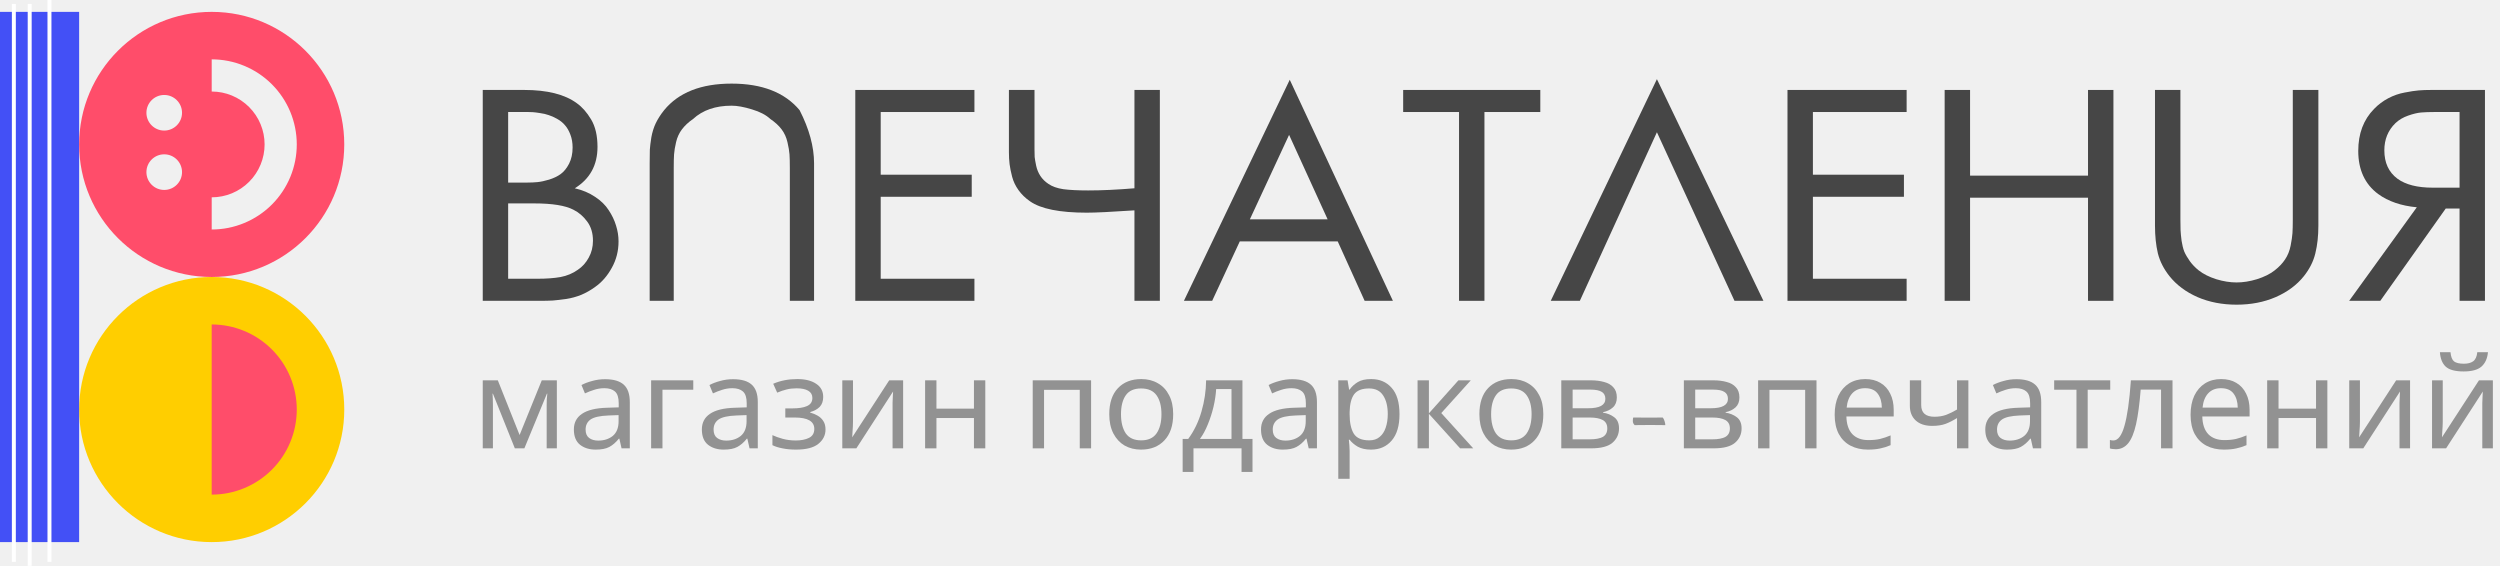
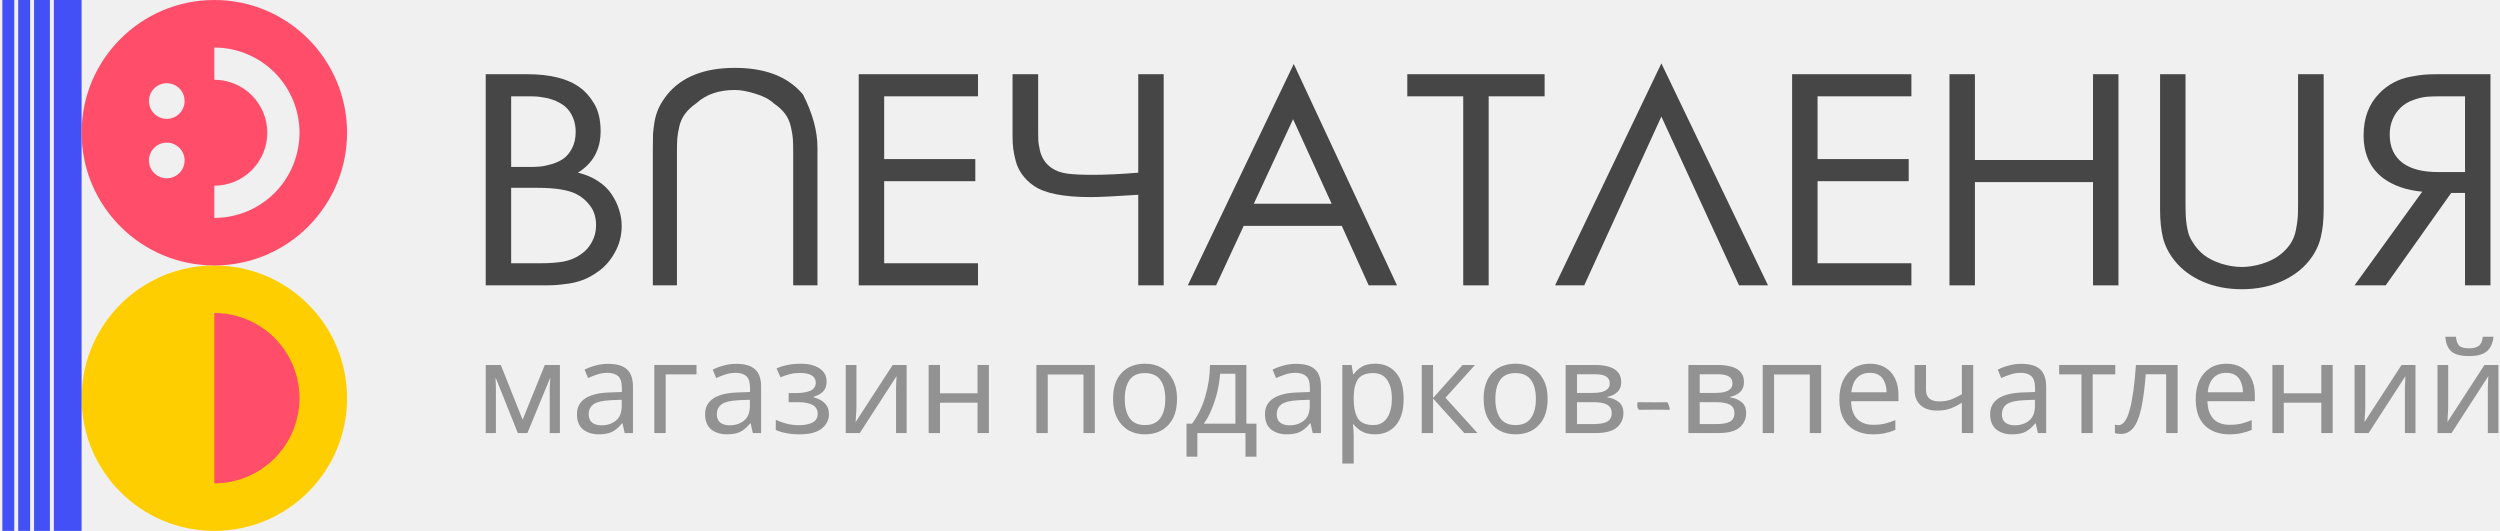
- <svg xmlns="http://www.w3.org/2000/svg" width="243" height="55" viewBox="0 0 243 55" fill="none">
-   <path d="M46.923 8.743H50.946C53.193 8.743 54.899 9.173 56.066 10.033C56.578 10.393 57.041 10.918 57.456 11.609C57.87 12.299 58.077 13.189 58.077 14.28C58.077 16.05 57.341 17.391 55.869 18.301C56.611 18.471 57.265 18.746 57.832 19.127C58.399 19.497 58.841 19.927 59.157 20.417C59.484 20.907 59.724 21.407 59.877 21.918C60.04 22.428 60.122 22.943 60.122 23.463C60.122 24.393 59.904 25.249 59.468 26.029C59.042 26.809 58.503 27.43 57.848 27.89C57.423 28.2 56.976 28.455 56.507 28.655C56.038 28.845 55.548 28.98 55.035 29.06C54.534 29.13 54.103 29.18 53.743 29.21C53.394 29.23 52.974 29.24 52.484 29.24H46.923V8.743ZM49.392 10.888V17.746H51.273C51.611 17.746 51.933 17.731 52.238 17.701C52.555 17.671 52.931 17.591 53.367 17.461C53.814 17.321 54.19 17.141 54.495 16.921C54.812 16.691 55.084 16.355 55.313 15.915C55.542 15.465 55.657 14.94 55.657 14.34C55.657 13.88 55.586 13.464 55.444 13.094C55.302 12.714 55.128 12.409 54.921 12.179C54.724 11.939 54.474 11.734 54.168 11.564C53.874 11.394 53.596 11.269 53.334 11.188C53.084 11.098 52.805 11.034 52.5 10.993C52.195 10.944 51.96 10.913 51.797 10.903C51.644 10.893 51.492 10.888 51.339 10.888H49.392ZM49.392 19.772V27.094H52.255C53.116 27.094 53.858 27.039 54.479 26.929C55.112 26.809 55.673 26.574 56.164 26.224C56.611 25.924 56.965 25.529 57.227 25.039C57.499 24.549 57.636 24.003 57.636 23.403C57.636 22.663 57.45 22.043 57.08 21.542C56.709 21.032 56.262 20.647 55.739 20.387C54.953 19.977 53.689 19.772 51.944 19.772H49.392Z" fill="#464646" />
-   <path d="M76.772 29.24V16.335C76.772 15.745 76.761 15.3 76.739 15C76.717 14.69 76.652 14.3 76.543 13.829C76.434 13.349 76.243 12.929 75.97 12.569C75.698 12.209 75.332 11.874 74.875 11.564C74.46 11.174 73.866 10.863 73.092 10.633C72.318 10.393 71.658 10.273 71.113 10.273C69.554 10.273 68.305 10.703 67.367 11.564C66.92 11.874 66.561 12.209 66.288 12.569C66.015 12.929 65.825 13.344 65.715 13.815C65.606 14.285 65.541 14.68 65.519 15C65.497 15.31 65.487 15.755 65.487 16.335V29.24H63.148V15.87C63.148 15.3 63.153 14.86 63.164 14.55C63.186 14.23 63.235 13.829 63.311 13.349C63.398 12.859 63.54 12.404 63.736 11.984C63.944 11.554 64.216 11.129 64.554 10.708C65.961 8.988 68.147 8.127 71.113 8.127C74.079 8.127 76.281 8.988 77.721 10.708C78.658 12.539 79.127 14.26 79.127 15.87V29.24H76.772Z" fill="#464646" />
-   <path d="M94.714 8.743V10.888H85.604V16.981H94.452V19.127H85.604V27.094H94.714V29.24H83.134V8.743H94.714Z" fill="#464646" />
-   <path d="M110.268 29.24V20.447C108.033 20.597 106.49 20.672 105.639 20.672C103.001 20.672 101.158 20.302 100.111 19.562C99.664 19.252 99.293 18.891 98.999 18.481C98.705 18.071 98.498 17.636 98.378 17.176C98.258 16.716 98.176 16.31 98.132 15.96C98.089 15.61 98.067 15.22 98.067 14.79V8.743H100.553V14.49C100.553 14.79 100.558 15.045 100.569 15.255C100.591 15.465 100.64 15.75 100.716 16.11C100.793 16.471 100.929 16.801 101.125 17.101C101.322 17.401 101.578 17.656 101.894 17.866C102.265 18.126 102.755 18.301 103.366 18.391C103.988 18.471 104.789 18.511 105.77 18.511C107.09 18.511 108.589 18.441 110.268 18.301V8.743H112.738V29.24H110.268Z" fill="#464646" />
-   <path d="M132.643 29.24L130.026 23.463H120.507L117.824 29.24H115.077L125.364 7.752L135.39 29.24H132.643ZM121.488 21.317H129.044L125.299 13.109L121.488 21.317Z" fill="#464646" />
-   <path d="M149.718 10.888H144.288V29.24H141.818V10.888H136.388V8.743H149.718V10.888Z" fill="#464646" />
-   <path d="M161.052 12.854L153.561 29.24H150.732L161.052 7.692L171.405 29.24H168.592L161.052 12.854Z" fill="#464646" />
-   <path d="M185.324 8.743V10.888H176.214V16.981H185.062V19.127H176.214V27.094H185.324V29.24H173.744V8.743H185.324Z" fill="#464646" />
-   <path d="M191.49 8.743V17.071H202.955V8.743H205.425V29.24H202.955V19.216H191.49V29.24H189.02V8.743H191.49Z" fill="#464646" />
-   <path d="M211.935 8.743V21.317C211.935 21.777 211.94 22.133 211.951 22.383C211.962 22.633 211.995 22.973 212.049 23.403C212.115 23.823 212.202 24.173 212.311 24.453C212.431 24.733 212.611 25.044 212.851 25.384C213.09 25.714 213.379 26.014 213.717 26.284C214.164 26.634 214.731 26.919 215.418 27.139C216.105 27.349 216.765 27.454 217.397 27.454C218.03 27.454 218.689 27.349 219.376 27.139C220.074 26.919 220.647 26.634 221.094 26.284C221.519 25.954 221.857 25.599 222.108 25.219C222.369 24.829 222.549 24.383 222.648 23.883C222.746 23.383 222.806 22.978 222.827 22.668C222.849 22.358 222.86 21.907 222.86 21.317V8.743H225.346V21.933C225.346 22.933 225.248 23.828 225.052 24.619C224.866 25.399 224.496 26.139 223.94 26.839C223.253 27.7 222.337 28.38 221.192 28.88C220.058 29.37 218.793 29.615 217.397 29.615C216.002 29.615 214.737 29.37 213.603 28.88C212.469 28.38 211.558 27.7 210.871 26.839C210.315 26.139 209.939 25.399 209.743 24.619C209.558 23.828 209.465 22.933 209.465 21.933V8.743H211.935Z" fill="#464646" />
-   <path d="M228.339 29.24L234.914 20.147C233.399 20.007 232.145 19.577 231.152 18.856C229.866 17.896 229.222 16.5 229.222 14.67C229.222 12.989 229.735 11.629 230.76 10.588C231.163 10.168 231.621 9.823 232.134 9.553C232.646 9.283 233.175 9.098 233.72 8.998C234.276 8.888 234.734 8.818 235.094 8.788C235.454 8.758 235.863 8.743 236.321 8.743H241.538V29.24H239.069V20.267H237.727L231.365 29.24H228.339ZM239.069 10.888H236.648C236.135 10.888 235.699 10.903 235.339 10.934C234.991 10.963 234.571 11.063 234.08 11.234C233.589 11.404 233.175 11.649 232.837 11.969C232.117 12.669 231.758 13.549 231.758 14.61C231.758 15.82 232.183 16.741 233.033 17.371C233.829 17.951 234.969 18.241 236.452 18.241H239.069V10.888Z" fill="#464646" />
-   <path d="M54.126 36.968V43.579H53.136V39.361C53.136 39.188 53.14 39.007 53.148 38.818C53.165 38.629 53.182 38.444 53.199 38.263H53.161L50.969 43.579H50.042L47.912 38.263H47.875C47.9 38.633 47.912 39.012 47.912 39.398V43.579H46.923V36.968H48.388L50.505 42.284L52.66 36.968H54.126Z" fill="#929292" />
-   <path d="M58.812 36.858C59.63 36.858 60.235 37.034 60.628 37.388C61.02 37.741 61.217 38.304 61.217 39.077V43.579H60.415L60.202 42.641H60.152C59.859 43.003 59.55 43.27 59.225 43.443C58.907 43.616 58.465 43.702 57.897 43.702C57.287 43.702 56.782 43.546 56.381 43.233C55.98 42.913 55.78 42.415 55.78 41.741C55.78 41.083 56.043 40.578 56.569 40.224C57.095 39.862 57.905 39.665 58.999 39.632L60.139 39.595V39.201C60.139 38.65 60.018 38.267 59.776 38.054C59.534 37.84 59.191 37.733 58.749 37.733C58.398 37.733 58.064 37.786 57.747 37.893C57.429 37.992 57.133 38.107 56.857 38.239L56.519 37.425C56.811 37.269 57.158 37.137 57.559 37.03C57.96 36.915 58.377 36.858 58.812 36.858ZM59.137 40.385C58.302 40.417 57.722 40.549 57.396 40.779C57.079 41.009 56.92 41.334 56.92 41.754C56.92 42.123 57.033 42.395 57.258 42.567C57.492 42.74 57.788 42.826 58.148 42.826C58.715 42.826 59.187 42.674 59.563 42.37C59.939 42.058 60.127 41.581 60.127 40.94V40.348L59.137 40.385Z" fill="#929292" />
-   <path d="M67.386 36.968V37.881H64.392V43.579H63.29V36.968H67.386Z" fill="#929292" />
-   <path d="M71.252 36.858C72.07 36.858 72.676 37.034 73.068 37.388C73.461 37.741 73.657 38.304 73.657 39.077V43.579H72.856L72.642 42.641H72.592C72.3 43.003 71.991 43.27 71.665 43.443C71.348 43.616 70.906 43.702 70.338 43.702C69.728 43.702 69.223 43.546 68.822 43.233C68.421 42.913 68.221 42.415 68.221 41.741C68.221 41.083 68.484 40.578 69.01 40.224C69.536 39.862 70.346 39.665 71.44 39.632L72.58 39.595V39.201C72.58 38.65 72.459 38.267 72.217 38.054C71.975 37.84 71.632 37.733 71.189 37.733C70.839 37.733 70.505 37.786 70.187 37.893C69.87 37.992 69.574 38.107 69.298 38.239L68.96 37.425C69.252 37.269 69.599 37.137 69.999 37.03C70.4 36.915 70.818 36.858 71.252 36.858ZM71.578 40.385C70.743 40.417 70.162 40.549 69.837 40.779C69.519 41.009 69.361 41.334 69.361 41.754C69.361 42.123 69.473 42.395 69.699 42.567C69.933 42.74 70.229 42.826 70.588 42.826C71.156 42.826 71.628 42.674 72.004 42.37C72.379 42.058 72.567 41.581 72.567 40.94V40.348L71.578 40.385Z" fill="#929292" />
-   <path d="M77.497 36.845C78.265 36.845 78.875 36.997 79.326 37.301C79.785 37.597 80.015 38.025 80.015 38.584C80.015 38.987 79.902 39.307 79.677 39.546C79.451 39.776 79.142 39.945 78.75 40.052V40.101C79.017 40.175 79.263 40.278 79.489 40.409C79.714 40.541 79.894 40.713 80.027 40.927C80.169 41.141 80.24 41.416 80.24 41.754C80.24 42.304 80.007 42.769 79.539 43.147C79.079 43.517 78.357 43.702 77.372 43.702C76.887 43.702 76.449 43.661 76.056 43.579C75.664 43.505 75.338 43.402 75.079 43.27V42.296C75.363 42.428 75.697 42.547 76.082 42.654C76.474 42.761 76.9 42.814 77.359 42.814C77.86 42.814 78.282 42.732 78.624 42.567C78.975 42.395 79.15 42.103 79.15 41.692C79.15 40.952 78.512 40.582 77.234 40.582H76.332V39.694H77.059C77.635 39.694 78.094 39.62 78.436 39.472C78.787 39.316 78.963 39.053 78.963 38.683C78.963 38.37 78.829 38.136 78.562 37.98C78.303 37.824 77.927 37.745 77.434 37.745C77.067 37.745 76.741 37.782 76.457 37.856C76.182 37.922 75.877 38.025 75.543 38.165L75.155 37.301C75.856 36.997 76.637 36.845 77.497 36.845Z" fill="#929292" />
-   <path d="M82.911 41.001C82.911 41.1 82.907 41.248 82.899 41.445C82.891 41.642 82.878 41.84 82.861 42.037C82.853 42.234 82.844 42.391 82.836 42.506L86.431 36.968H87.784V43.579H86.757V39.682C86.757 39.55 86.757 39.377 86.757 39.164C86.765 38.95 86.774 38.74 86.782 38.535C86.79 38.321 86.799 38.161 86.807 38.054L83.237 43.579H81.872V36.968H82.911V41.001Z" fill="#929292" />
-   <path d="M91.023 36.968V39.719H94.668V36.968H95.77V43.579H94.668V40.631H91.023V43.579H89.921V36.968H91.023Z" fill="#929292" />
-   <path d="M106.054 36.968V43.579H104.952V37.893H101.482V43.579H100.38V36.968H106.054Z" fill="#929292" />
-   <path d="M114.034 40.261C114.034 41.355 113.75 42.202 113.182 42.802C112.622 43.402 111.862 43.702 110.902 43.702C110.309 43.702 109.779 43.57 109.311 43.307C108.852 43.036 108.489 42.645 108.221 42.136C107.954 41.618 107.821 40.993 107.821 40.261C107.821 39.168 108.1 38.325 108.66 37.733C109.219 37.141 109.979 36.845 110.94 36.845C111.549 36.845 112.084 36.981 112.543 37.252C113.011 37.515 113.374 37.902 113.633 38.411C113.9 38.913 114.034 39.529 114.034 40.261ZM108.961 40.261C108.961 41.042 109.115 41.663 109.424 42.123C109.741 42.576 110.242 42.802 110.927 42.802C111.604 42.802 112.1 42.576 112.418 42.123C112.735 41.663 112.894 41.042 112.894 40.261C112.894 39.48 112.735 38.868 112.418 38.424C112.1 37.98 111.599 37.758 110.915 37.758C110.23 37.758 109.733 37.98 109.424 38.424C109.115 38.868 108.961 39.48 108.961 40.261Z" fill="#929292" />
-   <path d="M120.766 36.968V42.666H121.743V45.873H120.678V43.579H116.006V45.873H114.954V42.666H115.493C116.069 41.885 116.499 40.997 116.783 40.002C117.075 38.999 117.225 37.988 117.234 36.968H120.766ZM118.211 37.819C118.177 38.379 118.09 38.958 117.948 39.558C117.806 40.15 117.622 40.718 117.397 41.26C117.179 41.803 116.925 42.271 116.632 42.666H119.701V37.819H118.211Z" fill="#929292" />
-   <path d="M125.602 36.858C126.42 36.858 127.026 37.034 127.418 37.388C127.811 37.741 128.007 38.304 128.007 39.077V43.579H127.205L126.992 42.641H126.942C126.65 43.003 126.341 43.27 126.015 43.443C125.698 43.616 125.255 43.702 124.688 43.702C124.078 43.702 123.573 43.546 123.172 43.233C122.771 42.913 122.571 42.415 122.571 41.741C122.571 41.083 122.834 40.578 123.36 40.224C123.886 39.862 124.696 39.665 125.79 39.632L126.93 39.595V39.201C126.93 38.65 126.809 38.267 126.567 38.054C126.324 37.84 125.982 37.733 125.539 37.733C125.189 37.733 124.855 37.786 124.537 37.893C124.22 37.992 123.923 38.107 123.648 38.239L123.31 37.425C123.602 37.269 123.949 37.137 124.349 37.03C124.75 36.915 125.168 36.858 125.602 36.858ZM125.928 40.385C125.093 40.417 124.512 40.549 124.187 40.779C123.869 41.009 123.711 41.334 123.711 41.754C123.711 42.123 123.823 42.395 124.049 42.567C124.283 42.74 124.579 42.826 124.938 42.826C125.506 42.826 125.978 42.674 126.354 42.37C126.729 42.058 126.917 41.581 126.917 40.94V40.348L125.928 40.385Z" fill="#929292" />
-   <path d="M133.275 36.845C134.102 36.845 134.766 37.129 135.267 37.696C135.776 38.263 136.031 39.118 136.031 40.261C136.031 41.388 135.776 42.243 135.267 42.826C134.766 43.41 134.097 43.702 133.262 43.702C132.745 43.702 132.315 43.607 131.972 43.418C131.638 43.221 131.375 42.995 131.183 42.74H131.108C131.125 42.88 131.141 43.057 131.158 43.27C131.175 43.484 131.183 43.669 131.183 43.825V46.538H130.081V36.968H130.983L131.133 37.869H131.183C131.383 37.581 131.646 37.339 131.972 37.141C132.298 36.944 132.732 36.845 133.275 36.845ZM133.074 37.758C132.39 37.758 131.905 37.947 131.621 38.325C131.346 38.703 131.2 39.279 131.183 40.052V40.261C131.183 41.075 131.317 41.704 131.584 42.148C131.859 42.584 132.365 42.802 133.1 42.802C133.509 42.802 133.843 42.691 134.102 42.469C134.369 42.247 134.565 41.947 134.69 41.569C134.824 41.182 134.891 40.742 134.891 40.249C134.891 39.492 134.74 38.888 134.44 38.436C134.148 37.984 133.692 37.758 133.074 37.758Z" fill="#929292" />
-   <path d="M141.758 36.968H142.961L140.092 40.15L143.199 43.579H141.921L138.89 40.224V43.579H137.787V36.968H138.89V40.175L141.758 36.968Z" fill="#929292" />
-   <path d="M150.01 40.261C150.01 41.355 149.726 42.202 149.158 42.802C148.599 43.402 147.839 43.702 146.878 43.702C146.286 43.702 145.755 43.57 145.288 43.307C144.828 43.036 144.465 42.645 144.198 42.136C143.931 41.618 143.797 40.993 143.797 40.261C143.797 39.168 144.077 38.325 144.636 37.733C145.196 37.141 145.956 36.845 146.916 36.845C147.526 36.845 148.06 36.981 148.519 37.252C148.987 37.515 149.35 37.902 149.609 38.411C149.876 38.913 150.01 39.529 150.01 40.261ZM144.937 40.261C144.937 41.042 145.091 41.663 145.4 42.123C145.718 42.576 146.219 42.802 146.904 42.802C147.58 42.802 148.077 42.576 148.394 42.123C148.711 41.663 148.87 41.042 148.87 40.261C148.87 39.48 148.711 38.868 148.394 38.424C148.077 37.98 147.576 37.758 146.891 37.758C146.206 37.758 145.709 37.98 145.4 38.424C145.091 38.868 144.937 39.48 144.937 40.261Z" fill="#929292" />
-   <path d="M157.156 38.633C157.156 39.044 157.031 39.365 156.78 39.595C156.53 39.825 156.208 39.982 155.816 40.064V40.113C156.233 40.171 156.596 40.319 156.905 40.557C157.214 40.787 157.369 41.149 157.369 41.642C157.369 42.202 157.156 42.666 156.73 43.036C156.312 43.398 155.619 43.579 154.651 43.579H151.757V36.968H154.638C155.114 36.968 155.54 37.022 155.916 37.129C156.3 37.227 156.601 37.4 156.818 37.647C157.043 37.885 157.156 38.214 157.156 38.633ZM156.041 38.769C156.041 38.457 155.924 38.23 155.69 38.091C155.465 37.943 155.093 37.869 154.575 37.869H152.859V39.682H154.375C155.486 39.682 156.041 39.377 156.041 38.769ZM156.229 41.642C156.229 41.264 156.083 40.993 155.791 40.828C155.498 40.664 155.068 40.582 154.5 40.582H152.859V42.703H154.525C155.077 42.703 155.498 42.625 155.791 42.469C156.083 42.304 156.229 42.029 156.229 41.642Z" fill="#929292" />
-   <path d="M158.749 40.582C158.749 40.582 159.304 40.586 160.415 40.594L161.617 40.582C161.684 40.656 161.743 40.771 161.793 40.927C161.843 41.083 161.868 41.215 161.868 41.322L160.402 41.309L158.887 41.322C158.77 41.207 158.711 41.075 158.711 40.927C158.711 40.771 158.724 40.656 158.749 40.582Z" fill="#929292" />
-   <path d="M169.071 38.633C169.071 39.044 168.945 39.365 168.695 39.595C168.444 39.825 168.123 39.982 167.73 40.064V40.113C168.148 40.171 168.511 40.319 168.82 40.557C169.129 40.787 169.283 41.149 169.283 41.642C169.283 42.202 169.071 42.666 168.645 43.036C168.227 43.398 167.534 43.579 166.565 43.579H163.672V36.968H166.553C167.029 36.968 167.455 37.022 167.83 37.129C168.215 37.227 168.515 37.4 168.732 37.647C168.958 37.885 169.071 38.214 169.071 38.633ZM167.956 38.769C167.956 38.457 167.839 38.23 167.605 38.091C167.379 37.943 167.008 37.869 166.49 37.869H164.774V39.682H166.29C167.4 39.682 167.956 39.377 167.956 38.769ZM168.144 41.642C168.144 41.264 167.997 40.993 167.705 40.828C167.413 40.664 166.983 40.582 166.415 40.582H164.774V42.703H166.44C166.991 42.703 167.413 42.625 167.705 42.469C167.997 42.304 168.144 42.029 168.144 41.642Z" fill="#929292" />
-   <path d="M176.563 36.968V43.579H175.461V37.893H171.991V43.579H170.889V36.968H176.563Z" fill="#929292" />
-   <path d="M181.299 36.845C181.875 36.845 182.368 36.968 182.777 37.215C183.194 37.462 183.512 37.811 183.729 38.263C183.954 38.707 184.067 39.229 184.067 39.83V40.483H179.47C179.486 41.231 179.679 41.803 180.046 42.197C180.422 42.584 180.944 42.777 181.612 42.777C182.038 42.777 182.413 42.74 182.739 42.666C183.073 42.584 183.416 42.469 183.766 42.321V43.27C183.424 43.418 183.086 43.525 182.752 43.591C182.418 43.665 182.021 43.702 181.562 43.702C180.927 43.702 180.363 43.575 179.871 43.32C179.386 43.065 179.006 42.687 178.731 42.185C178.464 41.675 178.33 41.055 178.33 40.323C178.33 39.599 178.451 38.979 178.693 38.461C178.944 37.943 179.29 37.544 179.733 37.264C180.184 36.985 180.706 36.845 181.299 36.845ZM181.286 37.733C180.76 37.733 180.342 37.902 180.033 38.239C179.733 38.568 179.553 39.028 179.495 39.62H182.915C182.906 39.061 182.773 38.609 182.514 38.263C182.255 37.91 181.846 37.733 181.286 37.733Z" fill="#929292" />
-   <path d="M186.741 39.373C186.741 40.13 187.171 40.508 188.031 40.508C188.448 40.508 188.828 40.446 189.171 40.323C189.513 40.191 189.864 40.019 190.223 39.805V36.968H191.325V43.579H190.223V40.631C189.847 40.87 189.476 41.059 189.108 41.199C188.749 41.33 188.315 41.396 187.805 41.396C187.121 41.396 186.586 41.219 186.202 40.865C185.826 40.512 185.638 40.039 185.638 39.447V36.968H186.741V39.373Z" fill="#929292" />
-   <path d="M196.001 36.858C196.82 36.858 197.425 37.034 197.817 37.388C198.21 37.741 198.406 38.304 198.406 39.077V43.579H197.605L197.392 42.641H197.341C197.049 43.003 196.74 43.27 196.415 43.443C196.097 43.616 195.655 43.702 195.087 43.702C194.477 43.702 193.972 43.546 193.571 43.233C193.17 42.913 192.97 42.415 192.97 41.741C192.97 41.083 193.233 40.578 193.759 40.224C194.285 39.862 195.095 39.665 196.189 39.632L197.329 39.595V39.201C197.329 38.65 197.208 38.267 196.966 38.054C196.723 37.84 196.381 37.733 195.939 37.733C195.588 37.733 195.254 37.786 194.936 37.893C194.619 37.992 194.323 38.107 194.047 38.239L193.709 37.425C194.001 37.269 194.348 37.137 194.749 37.03C195.149 36.915 195.567 36.858 196.001 36.858ZM196.327 40.385C195.492 40.417 194.911 40.549 194.586 40.779C194.268 41.009 194.11 41.334 194.11 41.754C194.11 42.123 194.222 42.395 194.448 42.567C194.682 42.74 194.978 42.826 195.337 42.826C195.905 42.826 196.377 42.674 196.753 42.37C197.129 42.058 197.316 41.581 197.316 40.94V40.348L196.327 40.385Z" fill="#929292" />
-   <path d="M205.115 37.881H202.923V43.579H201.833V37.881H199.666V36.968H205.115V37.881Z" fill="#929292" />
-   <path d="M211.169 43.579H210.054V37.869H208.075C207.966 39.258 207.816 40.38 207.624 41.236C207.432 42.082 207.177 42.699 206.86 43.085C206.542 43.472 206.141 43.665 205.657 43.665C205.549 43.665 205.44 43.657 205.331 43.64C205.231 43.632 205.148 43.611 205.081 43.579V42.765C205.131 42.781 205.185 42.794 205.244 42.802C205.302 42.81 205.361 42.814 205.419 42.814C205.87 42.814 206.229 42.341 206.496 41.396C206.772 40.45 206.981 38.975 207.123 36.968H211.169V43.579Z" fill="#929292" />
-   <path d="M215.893 36.845C216.469 36.845 216.962 36.968 217.371 37.215C217.788 37.462 218.106 37.811 218.323 38.263C218.548 38.707 218.661 39.229 218.661 39.83V40.483H214.064C214.081 41.231 214.273 41.803 214.64 42.197C215.016 42.584 215.538 42.777 216.206 42.777C216.632 42.777 217.008 42.74 217.333 42.666C217.667 42.584 218.01 42.469 218.36 42.321V43.27C218.018 43.418 217.68 43.525 217.346 43.591C217.012 43.665 216.615 43.702 216.156 43.702C215.521 43.702 214.957 43.575 214.465 43.32C213.98 43.065 213.6 42.687 213.325 42.185C213.058 41.675 212.924 41.055 212.924 40.323C212.924 39.599 213.045 38.979 213.287 38.461C213.538 37.943 213.884 37.544 214.327 37.264C214.778 36.985 215.3 36.845 215.893 36.845ZM215.88 37.733C215.354 37.733 214.936 37.902 214.628 38.239C214.327 38.568 214.147 39.028 214.089 39.62H217.509C217.5 39.061 217.367 38.609 217.108 38.263C216.849 37.91 216.44 37.733 215.88 37.733Z" fill="#929292" />
-   <path d="M221.473 36.968V39.719H225.118V36.968H226.22V43.579H225.118V40.631H221.473V43.579H220.37V36.968H221.473Z" fill="#929292" />
-   <path d="M229.386 41.001C229.386 41.1 229.381 41.248 229.373 41.445C229.365 41.642 229.352 41.84 229.336 42.037C229.327 42.234 229.319 42.391 229.31 42.506L232.906 36.968H234.258V43.579H233.231V39.682C233.231 39.55 233.231 39.377 233.231 39.164C233.24 38.95 233.248 38.74 233.256 38.535C233.265 38.321 233.273 38.161 233.281 38.054L229.711 43.579H228.346V36.968H229.386V41.001Z" fill="#929292" />
-   <path d="M241.831 34.231C241.773 34.847 241.56 35.316 241.193 35.637C240.834 35.949 240.257 36.105 239.464 36.105C238.646 36.105 238.065 35.949 237.723 35.637C237.389 35.324 237.201 34.856 237.159 34.231H238.186C238.228 34.675 238.345 34.975 238.537 35.131C238.737 35.279 239.055 35.353 239.489 35.353C239.873 35.353 240.174 35.275 240.391 35.119C240.616 34.954 240.75 34.658 240.792 34.231H241.831ZM237.435 41.001C237.435 41.1 237.431 41.248 237.422 41.445C237.414 41.642 237.401 41.84 237.385 42.037C237.376 42.234 237.368 42.391 237.36 42.506L240.955 36.968H242.307V43.579H241.28V39.682C241.28 39.55 241.28 39.377 241.28 39.164C241.289 38.95 241.297 38.74 241.305 38.535C241.314 38.321 241.322 38.161 241.33 38.054L237.76 43.579H236.395V36.968H237.435V41.001Z" fill="#929292" />
-   <circle cx="20.578" cy="39.808" r="12.885" fill="#FFCE00" />
-   <path d="M20.576 31.538C21.662 31.538 22.738 31.752 23.741 32.168C24.744 32.584 25.656 33.193 26.424 33.96C27.192 34.728 27.801 35.64 28.216 36.643C28.632 37.646 28.846 38.722 28.846 39.808C28.846 40.894 28.632 41.969 28.216 42.972C27.801 43.975 27.192 44.887 26.424 45.655C25.656 46.423 24.744 47.032 23.741 47.447C22.738 47.863 21.662 48.077 20.576 48.077L20.576 39.808V31.538Z" fill="#FF4D6A" />
-   <rect y="1.154" width="7.692" height="51.538" fill="#4350F6" />
-   <rect x="1.154" y="0.385" width="0.385" height="54.231" fill="white" />
-   <rect x="2.693" y="0.385" width="0.385" height="54.615" fill="white" />
-   <rect x="4.616" width="0.385" height="54.615" fill="white" />
-   <path fill-rule="evenodd" clip-rule="evenodd" d="M20.578 26.923C27.694 26.923 33.462 21.154 33.462 14.038C33.462 6.922 27.694 1.154 20.578 1.154C13.461 1.154 7.693 6.922 7.693 14.038C7.693 21.154 13.461 26.923 20.578 26.923ZM23.741 6.399C22.738 5.983 21.663 5.769 20.577 5.769V8.897C21.252 8.897 21.921 9.03 22.545 9.288C23.168 9.547 23.735 9.925 24.213 10.403C24.69 10.88 25.069 11.447 25.327 12.071C25.586 12.695 25.719 13.363 25.719 14.038C25.719 14.714 25.586 15.382 25.327 16.006C25.069 16.63 24.69 17.197 24.213 17.674C23.735 18.151 23.168 18.53 22.545 18.789C21.921 19.047 21.252 19.18 20.577 19.18L20.577 22.308C21.663 22.308 22.738 22.094 23.741 21.678C24.745 21.263 25.656 20.654 26.424 19.886C27.192 19.118 27.801 18.206 28.217 17.203C28.632 16.2 28.846 15.124 28.846 14.038C28.846 12.953 28.632 11.877 28.217 10.874C27.801 9.871 27.192 8.959 26.424 8.191C25.656 7.423 24.745 6.814 23.741 6.399ZM17.693 10.961C17.693 11.917 16.918 12.692 15.962 12.692C15.007 12.692 14.232 11.917 14.232 10.961C14.232 10.006 15.007 9.231 15.962 9.231C16.918 9.231 17.693 10.006 17.693 10.961ZM15.962 18.462C16.918 18.462 17.693 17.687 17.693 16.731C17.693 15.775 16.918 15 15.962 15C15.007 15 14.232 15.775 14.232 16.731C14.232 17.687 15.007 18.462 15.962 18.462Z" fill="#FF4D6A" />
+ <svg xmlns="http://www.w3.org/2000/svg" width="631" height="134" viewBox="0 0 631 134" fill="none">
+   <path d="M122.595 18.731H133.056C138.896 18.731 143.332 19.849 146.366 22.086C147.698 23.023 148.903 24.388 149.98 26.183C151.058 27.977 151.596 30.292 151.596 33.127C151.596 37.731 149.683 41.216 145.856 43.583C147.783 44.025 149.484 44.741 150.959 45.729C152.433 46.691 153.581 47.81 154.403 49.084C155.253 50.359 155.877 51.659 156.274 52.986C156.699 54.312 156.912 55.652 156.912 57.004C156.912 59.423 156.345 61.647 155.211 63.676C154.105 65.704 152.702 67.317 151.001 68.513C149.895 69.32 148.733 69.983 147.514 70.503C146.295 70.997 145.019 71.348 143.687 71.556C142.383 71.739 141.263 71.869 140.327 71.947C139.42 71.999 138.329 72.025 137.053 72.025H122.595V18.731ZM129.016 24.31V42.14H133.906C134.785 42.14 135.621 42.101 136.415 42.023C137.237 41.945 138.215 41.736 139.349 41.398C140.512 41.034 141.49 40.566 142.283 39.994C143.106 39.396 143.814 38.524 144.41 37.38C145.005 36.209 145.303 34.844 145.303 33.283C145.303 32.087 145.118 31.008 144.75 30.045C144.381 29.057 143.928 28.264 143.389 27.665C142.879 27.041 142.227 26.508 141.433 26.066C140.668 25.623 139.945 25.298 139.264 25.09C138.612 24.856 137.889 24.687 137.095 24.583C136.302 24.453 135.692 24.375 135.267 24.349C134.87 24.323 134.473 24.31 134.076 24.31H129.016ZM129.016 47.407V66.446H136.458C138.697 66.446 140.625 66.302 142.241 66.016C143.885 65.704 145.345 65.093 146.621 64.183C147.783 63.403 148.705 62.375 149.385 61.101C150.094 59.826 150.448 58.409 150.448 56.848C150.448 54.923 149.966 53.311 149.002 52.01C148.038 50.684 146.876 49.682 145.515 49.006C143.474 47.94 140.186 47.407 135.65 47.407H129.016Z" fill="#464646" />
+   <path d="M200.202 72.025V38.472C200.202 36.938 200.174 35.78 200.117 35C200.06 34.194 199.89 33.179 199.607 31.957C199.323 30.708 198.827 29.616 198.118 28.68C197.41 27.743 196.46 26.872 195.269 26.066C194.192 25.051 192.647 24.245 190.634 23.647C188.621 23.023 186.906 22.71 185.488 22.71C181.434 22.71 178.188 23.829 175.75 26.066C174.588 26.872 173.652 27.743 172.944 28.68C172.235 29.616 171.739 30.695 171.455 31.918C171.172 33.14 171.002 34.168 170.945 35C170.888 35.806 170.86 36.964 170.86 38.472V72.025H164.779V37.263C164.779 35.78 164.793 34.636 164.822 33.83C164.878 32.997 165.006 31.957 165.204 30.708C165.431 29.434 165.8 28.25 166.31 27.158C166.849 26.04 167.557 24.934 168.436 23.842C172.093 19.368 177.777 17.131 185.488 17.131C193.2 17.131 198.926 19.368 202.668 23.842C205.106 28.602 206.326 33.075 206.326 37.263V72.025H200.202Z" fill="#464646" />
+   <path d="M246.851 18.731V24.31H223.165V40.15H246.171V45.729H223.165V66.446H246.851V72.025H216.744V18.731H246.851Z" fill="#464646" />
+   <path d="M287.292 72.025V49.162C281.481 49.552 277.469 49.747 275.258 49.747C268.397 49.747 263.606 48.785 260.885 46.86C259.722 46.054 258.758 45.118 257.993 44.051C257.227 42.985 256.689 41.853 256.377 40.657C256.065 39.461 255.852 38.407 255.739 37.497C255.626 36.587 255.569 35.572 255.569 34.454V18.731H262.033V33.673C262.033 34.454 262.047 35.117 262.075 35.663C262.132 36.209 262.26 36.951 262.458 37.887C262.656 38.823 263.011 39.682 263.521 40.462C264.031 41.242 264.698 41.906 265.52 42.452C266.484 43.128 267.759 43.583 269.347 43.817C270.963 44.025 273.047 44.129 275.598 44.129C279.028 44.129 282.926 43.947 287.292 43.583V18.731H293.714V72.025H287.292Z" fill="#464646" />
+   <path d="M345.466 72.025L338.662 57.004H313.913L306.939 72.025H299.795L326.542 16.156L352.61 72.025H345.466ZM316.464 51.425H336.111L326.372 30.084L316.464 51.425Z" fill="#464646" />
+   <path d="M389.862 24.31H375.743V72.025H369.322V24.31H355.204V18.731H389.862V24.31Z" fill="#464646" />
+   <path d="M419.331 29.421L399.855 72.025H392.498L419.331 16L446.249 72.025H438.935L419.331 29.421Z" fill="#464646" />
+   <path d="M482.438 18.731V24.31H458.751V40.15H481.757V45.729H458.751V66.446H482.438V72.025H452.33V18.731H482.438Z" fill="#464646" />
+   <path d="M498.469 18.731V40.384H528.279V18.731H534.7V72.025H528.279V45.963H498.469V72.025H492.048V18.731H498.469Z" fill="#464646" />
+   <path d="M551.625 18.731V51.425C551.625 52.621 551.639 53.545 551.668 54.195C551.696 54.845 551.781 55.73 551.923 56.848C552.093 57.941 552.32 58.851 552.603 59.579C552.915 60.307 553.383 61.114 554.007 61.998C554.63 62.856 555.381 63.637 556.26 64.339C557.423 65.249 558.897 65.99 560.683 66.563C562.469 67.109 564.184 67.382 565.828 67.382C567.473 67.382 569.188 67.109 570.974 66.563C572.788 65.99 574.277 65.249 575.439 64.339C576.545 63.48 577.423 62.557 578.075 61.569C578.756 60.554 579.224 59.397 579.479 58.096C579.734 56.796 579.89 55.743 579.947 54.936C580.003 54.13 580.032 52.96 580.032 51.425V18.731H586.495V53.025C586.495 55.626 586.24 57.953 585.73 60.008C585.248 62.037 584.284 63.962 582.838 65.782C581.052 68.019 578.671 69.788 575.694 71.088C572.746 72.363 569.457 73 565.828 73C562.2 73 558.911 72.363 555.963 71.088C553.014 69.788 550.647 68.019 548.861 65.782C547.415 63.962 546.437 62.037 545.927 60.008C545.445 57.953 545.204 55.626 545.204 53.025V18.731H551.625Z" fill="#464646" />
+   <path d="M594.277 72.025L611.372 48.382C607.432 48.018 604.171 46.899 601.591 45.027C598.246 42.53 596.574 38.901 596.574 34.142C596.574 29.772 597.906 26.235 600.571 23.53C601.62 22.437 602.811 21.54 604.143 20.838C605.475 20.136 606.85 19.654 608.268 19.394C609.714 19.108 610.904 18.926 611.84 18.848C612.775 18.77 613.839 18.731 615.029 18.731H628.595V72.025H622.173V48.694H618.686L602.144 72.025H594.277ZM622.173 24.31H615.88C614.547 24.31 613.413 24.349 612.478 24.427C611.571 24.505 610.479 24.765 609.203 25.207C607.928 25.65 606.85 26.287 605.972 27.119C604.1 28.94 603.165 31.229 603.165 33.986C603.165 37.133 604.271 39.526 606.482 41.164C608.551 42.673 611.514 43.427 615.369 43.427H622.173V24.31Z" fill="#464646" />
+   <path d="M141.321 92.118V109.305H138.748V98.339C138.748 97.89 138.759 97.419 138.781 96.928C138.824 96.436 138.868 95.955 138.911 95.485H138.814L133.114 109.305H130.704L125.168 95.485H125.07C125.135 96.447 125.168 97.43 125.168 98.435V109.305H122.595V92.118H126.405L131.909 105.938L137.511 92.118H141.321Z" fill="#929292" />
+   <path d="M153.505 91.83C155.633 91.83 157.207 92.289 158.227 93.208C159.248 94.128 159.758 95.592 159.758 97.601V109.305H157.674L157.12 106.868H156.99C156.23 107.808 155.427 108.503 154.58 108.952C153.755 109.401 152.604 109.625 151.128 109.625C149.543 109.625 148.229 109.219 147.187 108.407C146.145 107.573 145.623 106.28 145.623 104.527C145.623 102.817 146.307 101.502 147.675 100.583C149.043 99.643 151.149 99.13 153.994 99.044L156.957 98.948V97.922C156.957 96.49 156.642 95.496 156.013 94.94C155.383 94.384 154.493 94.106 153.342 94.106C152.43 94.106 151.562 94.245 150.737 94.523C149.912 94.78 149.141 95.079 148.424 95.421L147.545 93.305C148.305 92.898 149.206 92.556 150.248 92.279C151.29 91.979 152.376 91.83 153.505 91.83ZM154.352 101C152.181 101.086 150.672 101.428 149.825 102.026C149 102.625 148.587 103.469 148.587 104.559C148.587 105.521 148.88 106.226 149.467 106.675C150.074 107.124 150.845 107.349 151.779 107.349C153.255 107.349 154.482 106.953 155.459 106.162C156.436 105.35 156.925 104.11 156.925 102.443V100.904L154.352 101Z" fill="#929292" />
+   <path d="M175.8 92.118V94.491H168.016V109.305H165.15V92.118H175.8Z" fill="#929292" />
+   <path d="M185.851 91.83C187.978 91.83 189.553 92.289 190.573 93.208C191.594 94.128 192.104 95.592 192.104 97.601V109.305H190.019L189.466 106.868H189.336C188.576 107.808 187.772 108.503 186.925 108.952C186.1 109.401 184.95 109.625 183.473 109.625C181.888 109.625 180.575 109.219 179.532 108.407C178.49 107.573 177.969 106.28 177.969 104.527C177.969 102.817 178.653 101.502 180.021 100.583C181.389 99.643 183.495 99.13 186.339 99.044L189.303 98.948V97.922C189.303 96.49 188.988 95.496 188.358 94.94C187.729 94.384 186.839 94.106 185.688 94.106C184.776 94.106 183.907 94.245 183.082 94.523C182.257 94.78 181.487 95.079 180.77 95.421L179.891 93.305C180.651 92.898 181.552 92.556 182.594 92.279C183.636 91.979 184.722 91.83 185.851 91.83ZM186.697 101C184.526 101.086 183.017 101.428 182.17 102.026C181.345 102.625 180.933 103.469 180.933 104.559C180.933 105.521 181.226 106.226 181.812 106.675C182.42 107.124 183.191 107.349 184.125 107.349C185.601 107.349 186.828 106.953 187.805 106.162C188.782 105.35 189.27 104.11 189.27 102.443V100.904L186.697 101Z" fill="#929292" />
+   <path d="M202.088 91.798C204.085 91.798 205.67 92.193 206.842 92.984C208.037 93.754 208.634 94.865 208.634 96.319C208.634 97.366 208.341 98.2 207.754 98.82C207.168 99.418 206.365 99.856 205.344 100.134V100.263C206.039 100.455 206.68 100.722 207.266 101.064C207.852 101.406 208.319 101.855 208.666 102.411C209.035 102.967 209.22 103.683 209.22 104.559C209.22 105.991 208.612 107.199 207.396 108.182C206.202 109.144 204.324 109.625 201.762 109.625C200.503 109.625 199.363 109.518 198.342 109.305C197.322 109.112 196.475 108.845 195.802 108.503V105.97C196.54 106.312 197.409 106.622 198.407 106.9C199.428 107.178 200.535 107.317 201.729 107.317C203.032 107.317 204.128 107.103 205.019 106.675C205.931 106.226 206.387 105.468 206.387 104.399C206.387 102.475 204.726 101.513 201.404 101.513H199.059V99.204H200.948C202.446 99.204 203.64 99.012 204.53 98.627C205.442 98.221 205.898 97.537 205.898 96.575C205.898 95.763 205.551 95.154 204.856 94.748C204.183 94.341 203.206 94.138 201.925 94.138C200.969 94.138 200.123 94.234 199.384 94.427C198.668 94.598 197.875 94.865 197.007 95.228L195.997 92.984C197.821 92.193 199.851 91.798 202.088 91.798Z" fill="#929292" />
+   <path d="M216.165 102.603C216.165 102.86 216.154 103.244 216.132 103.758C216.11 104.271 216.078 104.784 216.034 105.297C216.013 105.81 215.991 106.216 215.969 106.515L225.316 92.118H228.834V109.305H226.163V99.172C226.163 98.83 226.163 98.381 226.163 97.826C226.185 97.27 226.207 96.725 226.228 96.19C226.25 95.635 226.272 95.218 226.293 94.94L217.011 109.305H213.462V92.118H216.165V102.603Z" fill="#929292" />
+   <path d="M237.255 92.118V99.269H246.733V92.118H249.599V109.305H246.733V101.641H237.255V109.305H234.389V92.118H237.255Z" fill="#929292" />
+   <path d="M276.336 92.118V109.305H273.47V94.523H264.449V109.305H261.582V92.118H276.336Z" fill="#929292" />
+   <path d="M297.083 100.679C297.083 103.522 296.345 105.724 294.868 107.285C293.413 108.845 291.438 109.625 288.941 109.625C287.399 109.625 286.02 109.283 284.804 108.599C283.61 107.894 282.666 106.878 281.971 105.553C281.276 104.206 280.929 102.582 280.929 100.679C280.929 97.836 281.656 95.645 283.111 94.106C284.566 92.567 286.541 91.798 289.038 91.798C290.623 91.798 292.013 92.15 293.207 92.856C294.423 93.54 295.367 94.544 296.041 95.87C296.735 97.174 297.083 98.777 297.083 100.679ZM283.893 100.679C283.893 102.71 284.294 104.324 285.098 105.521C285.923 106.697 287.225 107.285 289.006 107.285C290.764 107.285 292.056 106.697 292.881 105.521C293.706 104.324 294.119 102.71 294.119 100.679C294.119 98.649 293.706 97.056 292.881 95.902C292.056 94.748 290.754 94.17 288.973 94.17C287.193 94.17 285.901 94.748 285.098 95.902C284.294 97.056 283.893 98.649 283.893 100.679Z" fill="#929292" />
+   <path d="M314.587 92.118V106.932H317.128V115.269H314.359V109.305H302.211V115.269H299.475V106.932H300.876C302.374 104.901 303.492 102.593 304.23 100.006C304.99 97.398 305.381 94.769 305.403 92.118H314.587ZM307.943 94.331C307.856 95.784 307.628 97.291 307.259 98.852C306.89 100.391 306.413 101.866 305.826 103.277C305.262 104.687 304.6 105.906 303.84 106.932H311.819V94.331H307.943Z" fill="#929292" />
+   <path d="M327.16 91.83C329.288 91.83 330.862 92.289 331.883 93.208C332.903 94.128 333.413 95.592 333.413 97.601V109.305H331.329L330.775 106.868H330.645C329.885 107.808 329.082 108.503 328.235 108.952C327.41 109.401 326.259 109.625 324.783 109.625C323.198 109.625 321.884 109.219 320.842 108.407C319.8 107.573 319.279 106.28 319.279 104.527C319.279 102.817 319.963 101.502 321.331 100.583C322.698 99.643 324.805 99.13 327.649 99.044L330.613 98.948V97.922C330.613 96.49 330.298 95.496 329.668 94.94C329.038 94.384 328.148 94.106 326.997 94.106C326.086 94.106 325.217 94.245 324.392 94.523C323.567 94.78 322.796 95.079 322.08 95.421L321.2 93.305C321.96 92.898 322.861 92.556 323.904 92.279C324.946 91.979 326.031 91.83 327.16 91.83ZM328.007 101C325.836 101.086 324.327 101.428 323.48 102.026C322.655 102.625 322.243 103.469 322.243 104.559C322.243 105.521 322.536 106.226 323.122 106.675C323.73 107.124 324.501 107.349 325.434 107.349C326.911 107.349 328.137 106.953 329.114 106.162C330.091 105.35 330.58 104.11 330.58 102.443V100.904L328.007 101Z" fill="#929292" />
+   <path d="M347.11 91.798C349.259 91.798 350.986 92.535 352.288 94.01C353.613 95.485 354.275 97.708 354.275 100.679C354.275 103.608 353.613 105.831 352.288 107.349C350.986 108.866 349.249 109.625 347.077 109.625C345.731 109.625 344.613 109.379 343.723 108.888C342.854 108.375 342.17 107.787 341.671 107.124H341.476C341.519 107.488 341.562 107.947 341.606 108.503C341.649 109.059 341.671 109.54 341.671 109.946V117H338.805V92.118H341.15L341.541 94.459H341.671C342.192 93.711 342.876 93.08 343.723 92.567C344.57 92.054 345.699 91.798 347.11 91.798ZM346.589 94.17C344.808 94.17 343.549 94.662 342.811 95.645C342.094 96.629 341.714 98.125 341.671 100.134V100.679C341.671 102.796 342.018 104.431 342.713 105.585C343.43 106.718 344.743 107.285 346.654 107.285C347.718 107.285 348.586 106.996 349.259 106.419C349.954 105.842 350.464 105.061 350.79 104.078C351.138 103.073 351.311 101.93 351.311 100.647C351.311 98.681 350.92 97.11 350.139 95.934C349.379 94.758 348.196 94.17 346.589 94.17Z" fill="#929292" />
+   <path d="M369.166 92.118H372.293L364.835 100.391L372.912 109.305H369.59L361.708 100.583V109.305H358.842V92.118H361.708V100.455L369.166 92.118Z" fill="#929292" />
+   <path d="M390.621 100.679C390.621 103.522 389.883 105.724 388.407 107.285C386.952 108.845 384.976 109.625 382.479 109.625C380.938 109.625 379.559 109.283 378.343 108.599C377.149 107.894 376.204 106.878 375.51 105.553C374.815 104.206 374.467 102.582 374.467 100.679C374.467 97.836 375.195 95.645 376.649 94.106C378.104 92.567 380.08 91.798 382.577 91.798C384.162 91.798 385.551 92.15 386.746 92.856C387.961 93.54 388.906 94.544 389.579 95.87C390.274 97.174 390.621 98.777 390.621 100.679ZM377.431 100.679C377.431 102.71 377.833 104.324 378.636 105.521C379.461 106.697 380.764 107.285 382.544 107.285C384.303 107.285 385.595 106.697 386.42 105.521C387.245 104.324 387.658 102.71 387.658 100.679C387.658 98.649 387.245 97.056 386.42 95.902C385.595 94.748 384.292 94.17 382.512 94.17C380.731 94.17 379.439 94.748 378.636 95.902C377.833 97.056 377.431 98.649 377.431 100.679Z" fill="#929292" />
+   <path d="M409.2 96.447C409.2 97.516 408.875 98.349 408.223 98.948C407.572 99.546 406.736 99.953 405.716 100.166V100.295C406.801 100.444 407.746 100.829 408.549 101.449C409.352 102.047 409.754 102.988 409.754 104.271C409.754 105.724 409.2 106.932 408.093 107.894C407.008 108.834 405.205 109.305 402.687 109.305H395.164V92.118H402.654C403.892 92.118 404.999 92.257 405.976 92.535C406.975 92.792 407.757 93.24 408.321 93.882C408.907 94.502 409.2 95.357 409.2 96.447ZM406.302 96.8C406.302 95.987 405.998 95.4 405.39 95.036C404.804 94.651 403.838 94.459 402.491 94.459H398.03V99.172H401.97C404.858 99.172 406.302 98.381 406.302 96.8ZM406.79 104.271C406.79 103.287 406.41 102.582 405.651 102.154C404.891 101.727 403.772 101.513 402.296 101.513H398.03V107.028H402.361C403.794 107.028 404.891 106.825 405.651 106.419C406.41 105.991 406.79 105.275 406.79 104.271Z" fill="#929292" />
+   <path d="M413.342 101.513C413.342 101.513 414.786 101.524 417.674 101.545L420.8 101.513C420.974 101.705 421.126 102.005 421.256 102.411C421.387 102.817 421.452 103.159 421.452 103.437L417.641 103.405L413.7 103.437C413.397 103.138 413.245 102.796 413.245 102.411C413.245 102.005 413.277 101.705 413.342 101.513Z" fill="#929292" />
+   <path d="M440.179 96.447C440.179 97.516 439.853 98.349 439.201 98.948C438.55 99.546 437.714 99.953 436.694 100.166V100.295C437.779 100.444 438.724 100.829 439.527 101.449C440.331 102.047 440.732 102.988 440.732 104.271C440.732 105.724 440.179 106.932 439.071 107.894C437.986 108.834 436.184 109.305 433.665 109.305H426.142V92.118H433.632C434.87 92.118 435.977 92.257 436.954 92.535C437.953 92.792 438.735 93.24 439.299 93.882C439.885 94.502 440.179 95.357 440.179 96.447ZM437.28 96.8C437.28 95.987 436.976 95.4 436.368 95.036C435.782 94.651 434.816 94.459 433.469 94.459H429.008V99.172H432.948C435.836 99.172 437.28 98.381 437.28 96.8ZM437.768 104.271C437.768 103.287 437.389 102.582 436.629 102.154C435.869 101.727 434.75 101.513 433.274 101.513H429.008V107.028H433.339C434.772 107.028 435.869 106.825 436.629 106.419C437.389 105.991 437.768 105.275 437.768 104.271Z" fill="#929292" />
+   <path d="M459.66 92.118V109.305H456.794V94.523H447.773V109.305H444.907V92.118H459.66Z" fill="#929292" />
+   <path d="M471.972 91.798C473.47 91.798 474.751 92.118 475.815 92.76C476.9 93.401 477.725 94.309 478.29 95.485C478.876 96.639 479.169 97.997 479.169 99.557V101.257H467.217C467.26 103.202 467.759 104.687 468.715 105.713C469.692 106.718 471.049 107.22 472.786 107.22C473.893 107.22 474.87 107.124 475.717 106.932C476.585 106.718 477.476 106.419 478.388 106.034V108.503C477.497 108.888 476.618 109.166 475.75 109.337C474.881 109.529 473.85 109.625 472.656 109.625C471.005 109.625 469.54 109.294 468.259 108.631C466.999 107.969 466.012 106.985 465.295 105.681C464.6 104.356 464.253 102.742 464.253 100.84C464.253 98.959 464.568 97.345 465.197 95.998C465.849 94.651 466.75 93.615 467.901 92.888C469.073 92.161 470.43 91.798 471.972 91.798ZM471.939 94.106C470.571 94.106 469.486 94.544 468.682 95.421C467.901 96.276 467.434 97.473 467.282 99.012H476.173C476.151 97.558 475.804 96.383 475.131 95.485C474.458 94.566 473.394 94.106 471.939 94.106Z" fill="#929292" />
+   <path d="M486.121 98.371C486.121 100.337 487.239 101.321 489.476 101.321C490.561 101.321 491.549 101.16 492.439 100.84C493.329 100.498 494.241 100.049 495.175 99.493V92.118H498.041V109.305H495.175V101.641C494.198 102.261 493.232 102.753 492.276 103.116C491.343 103.458 490.214 103.629 488.889 103.629C487.109 103.629 485.719 103.17 484.721 102.25C483.743 101.331 483.255 100.102 483.255 98.563V92.118H486.121V98.371Z" fill="#929292" />
+   <path d="M510.198 91.83C512.326 91.83 513.9 92.289 514.921 93.208C515.941 94.128 516.451 95.592 516.451 97.601V109.305H514.367L513.813 106.868H513.683C512.923 107.808 512.12 108.503 511.273 108.952C510.448 109.401 509.297 109.625 507.821 109.625C506.236 109.625 504.922 109.219 503.88 108.407C502.838 107.573 502.317 106.28 502.317 104.527C502.317 102.817 503.001 101.502 504.368 100.583C505.736 99.643 507.842 99.13 510.687 99.044L513.65 98.948V97.922C513.65 96.49 513.336 95.496 512.706 94.94C512.076 94.384 511.186 94.106 510.035 94.106C509.123 94.106 508.255 94.245 507.43 94.523C506.605 94.78 505.834 95.079 505.117 95.421L504.238 93.305C504.998 92.898 505.899 92.556 506.941 92.279C507.983 91.979 509.069 91.83 510.198 91.83ZM511.045 101C508.874 101.086 507.365 101.428 506.518 102.026C505.693 102.625 505.28 103.469 505.28 104.559C505.28 105.521 505.573 106.226 506.16 106.675C506.768 107.124 507.538 107.349 508.472 107.349C509.948 107.349 511.175 106.953 512.152 106.162C513.129 105.35 513.618 104.11 513.618 102.443V100.904L511.045 101Z" fill="#929292" />
+   <path d="M533.893 94.491H528.194V109.305H525.36V94.491H519.726V92.118H533.893V94.491Z" fill="#929292" />
+   <path d="M549.634 109.305H546.735V94.459H541.589C541.307 98.072 540.916 100.989 540.417 103.212C539.918 105.414 539.255 107.017 538.43 108.022C537.605 109.027 536.563 109.529 535.304 109.529C535.021 109.529 534.739 109.508 534.457 109.465C534.196 109.444 533.979 109.39 533.806 109.305V107.188C533.936 107.231 534.077 107.263 534.229 107.285C534.381 107.306 534.533 107.317 534.685 107.317C535.857 107.317 536.791 106.088 537.486 103.629C538.202 101.171 538.745 97.334 539.114 92.118H549.634V109.305Z" fill="#929292" />
+   <path d="M561.916 91.798C563.414 91.798 564.695 92.118 565.759 92.76C566.845 93.401 567.67 94.309 568.234 95.485C568.821 96.639 569.114 97.997 569.114 99.557V101.257H557.161C557.205 103.202 557.704 104.687 558.659 105.713C559.636 106.718 560.993 107.22 562.73 107.22C563.838 107.22 564.815 107.124 565.661 106.932C566.53 106.718 567.42 106.419 568.332 106.034V108.503C567.442 108.888 566.563 109.166 565.694 109.337C564.826 109.529 563.794 109.625 562.6 109.625C560.95 109.625 559.484 109.294 558.203 108.631C556.944 107.969 555.956 106.985 555.24 105.681C554.545 104.356 554.197 102.742 554.197 100.84C554.197 98.959 554.512 97.345 555.142 95.998C555.793 94.651 556.694 93.615 557.845 92.888C559.018 92.161 560.375 91.798 561.916 91.798ZM561.884 94.106C560.516 94.106 559.43 94.544 558.627 95.421C557.845 96.276 557.378 97.473 557.226 99.012H566.117C566.096 97.558 565.748 96.383 565.075 95.485C564.402 94.566 563.338 94.106 561.884 94.106Z" fill="#929292" />
+   <path d="M576.424 92.118V99.269H585.901V92.118H588.767V109.305H585.901V101.641H576.424V109.305H573.558V92.118H576.424Z" fill="#929292" />
+   <path d="M596.998 102.603C596.998 102.86 596.987 103.244 596.965 103.758C596.944 104.271 596.911 104.784 596.868 105.297C596.846 105.81 596.824 106.216 596.802 106.515L606.15 92.118H609.667V109.305H606.996V99.172C606.996 98.83 606.996 98.381 606.996 97.826C607.018 97.27 607.04 96.725 607.061 96.19C607.083 95.635 607.105 95.218 607.127 94.94L597.845 109.305H594.295V92.118H596.998V102.603Z" fill="#929292" />
+   <path d="M629.357 85C629.205 86.603 628.651 87.822 627.696 88.655C626.762 89.468 625.264 89.874 623.202 89.874C621.074 89.874 619.565 89.468 618.675 88.655C617.806 87.843 617.318 86.625 617.209 85H619.88C619.988 86.154 620.292 86.934 620.792 87.341C621.313 87.725 622.138 87.918 623.267 87.918C624.265 87.918 625.047 87.715 625.612 87.309C626.198 86.881 626.545 86.112 626.654 85H629.357ZM617.925 102.603C617.925 102.86 617.915 103.244 617.893 103.758C617.871 104.271 617.839 104.784 617.795 105.297C617.773 105.81 617.752 106.216 617.73 106.515L627.077 92.118H630.595V109.305H627.924V99.172C627.924 98.83 627.924 98.381 627.924 97.826C627.946 97.27 627.967 96.725 627.989 96.19C628.011 95.635 628.033 95.218 628.054 94.94L618.772 109.305H615.222V92.118H617.925V102.603Z" fill="#929292" />
+   <circle cx="54.095" cy="100.5" r="33.5" fill="#FFCE00" />
+   <path d="M54.095 79C56.918 79 59.714 79.556 62.322 80.637C64.931 81.717 67.301 83.301 69.297 85.297C71.294 87.294 72.877 89.664 73.958 92.272C75.038 94.881 75.595 97.677 75.595 100.5C75.595 103.323 75.038 106.119 73.958 108.728C72.877 111.336 71.294 113.706 69.297 115.703C67.301 117.699 64.931 119.283 62.322 120.363C59.714 121.444 56.918 122 54.095 122L54.095 100.5V79Z" fill="#FF4D6A" />
+   <path fill-rule="evenodd" clip-rule="evenodd" d="M12.595 0H8.595V134H12.595V0ZM13.595 134H20.595V0H13.595V134ZM4.595 0H7.595V134H4.595V0ZM3.595 0H0.595V134H3.595V0Z" fill="#4350F6" />
+   <path fill-rule="evenodd" clip-rule="evenodd" d="M54.095 67C72.596 67 87.595 52.002 87.595 33.5C87.595 14.998 72.596 0 54.095 0C35.593 0 20.595 14.998 20.595 33.5C20.595 52.002 35.593 67 54.095 67ZM62.322 13.637C59.714 12.556 56.918 12 54.095 12V20.132C55.85 20.132 57.588 20.478 59.21 21.15C60.832 21.821 62.306 22.806 63.547 24.047C64.788 25.289 65.773 26.762 66.445 28.384C67.117 30.006 67.463 31.744 67.463 33.5C67.463 35.255 67.117 36.994 66.445 38.616C65.773 40.238 64.788 41.711 63.547 42.953C62.306 44.194 60.832 45.179 59.21 45.85C57.588 46.522 55.85 46.868 54.095 46.868V55C56.918 55 59.714 54.444 62.322 53.363C64.931 52.283 67.301 50.699 69.297 48.703C71.294 46.706 72.877 44.336 73.958 41.728C75.038 39.119 75.595 36.323 75.595 33.5C75.595 30.677 75.038 27.881 73.958 25.272C72.877 22.664 71.294 20.294 69.297 18.297C67.301 16.301 64.931 14.717 62.322 13.637ZM46.595 25.5C46.595 27.985 44.58 30 42.095 30C39.609 30 37.595 27.985 37.595 25.5C37.595 23.015 39.609 21 42.095 21C44.58 21 46.595 23.015 46.595 25.5ZM42.095 45C44.58 45 46.595 42.985 46.595 40.5C46.595 38.015 44.58 36 42.095 36C39.609 36 37.595 38.015 37.595 40.5C37.595 42.985 39.609 45 42.095 45Z" fill="#FF4D6A" />
</svg>
